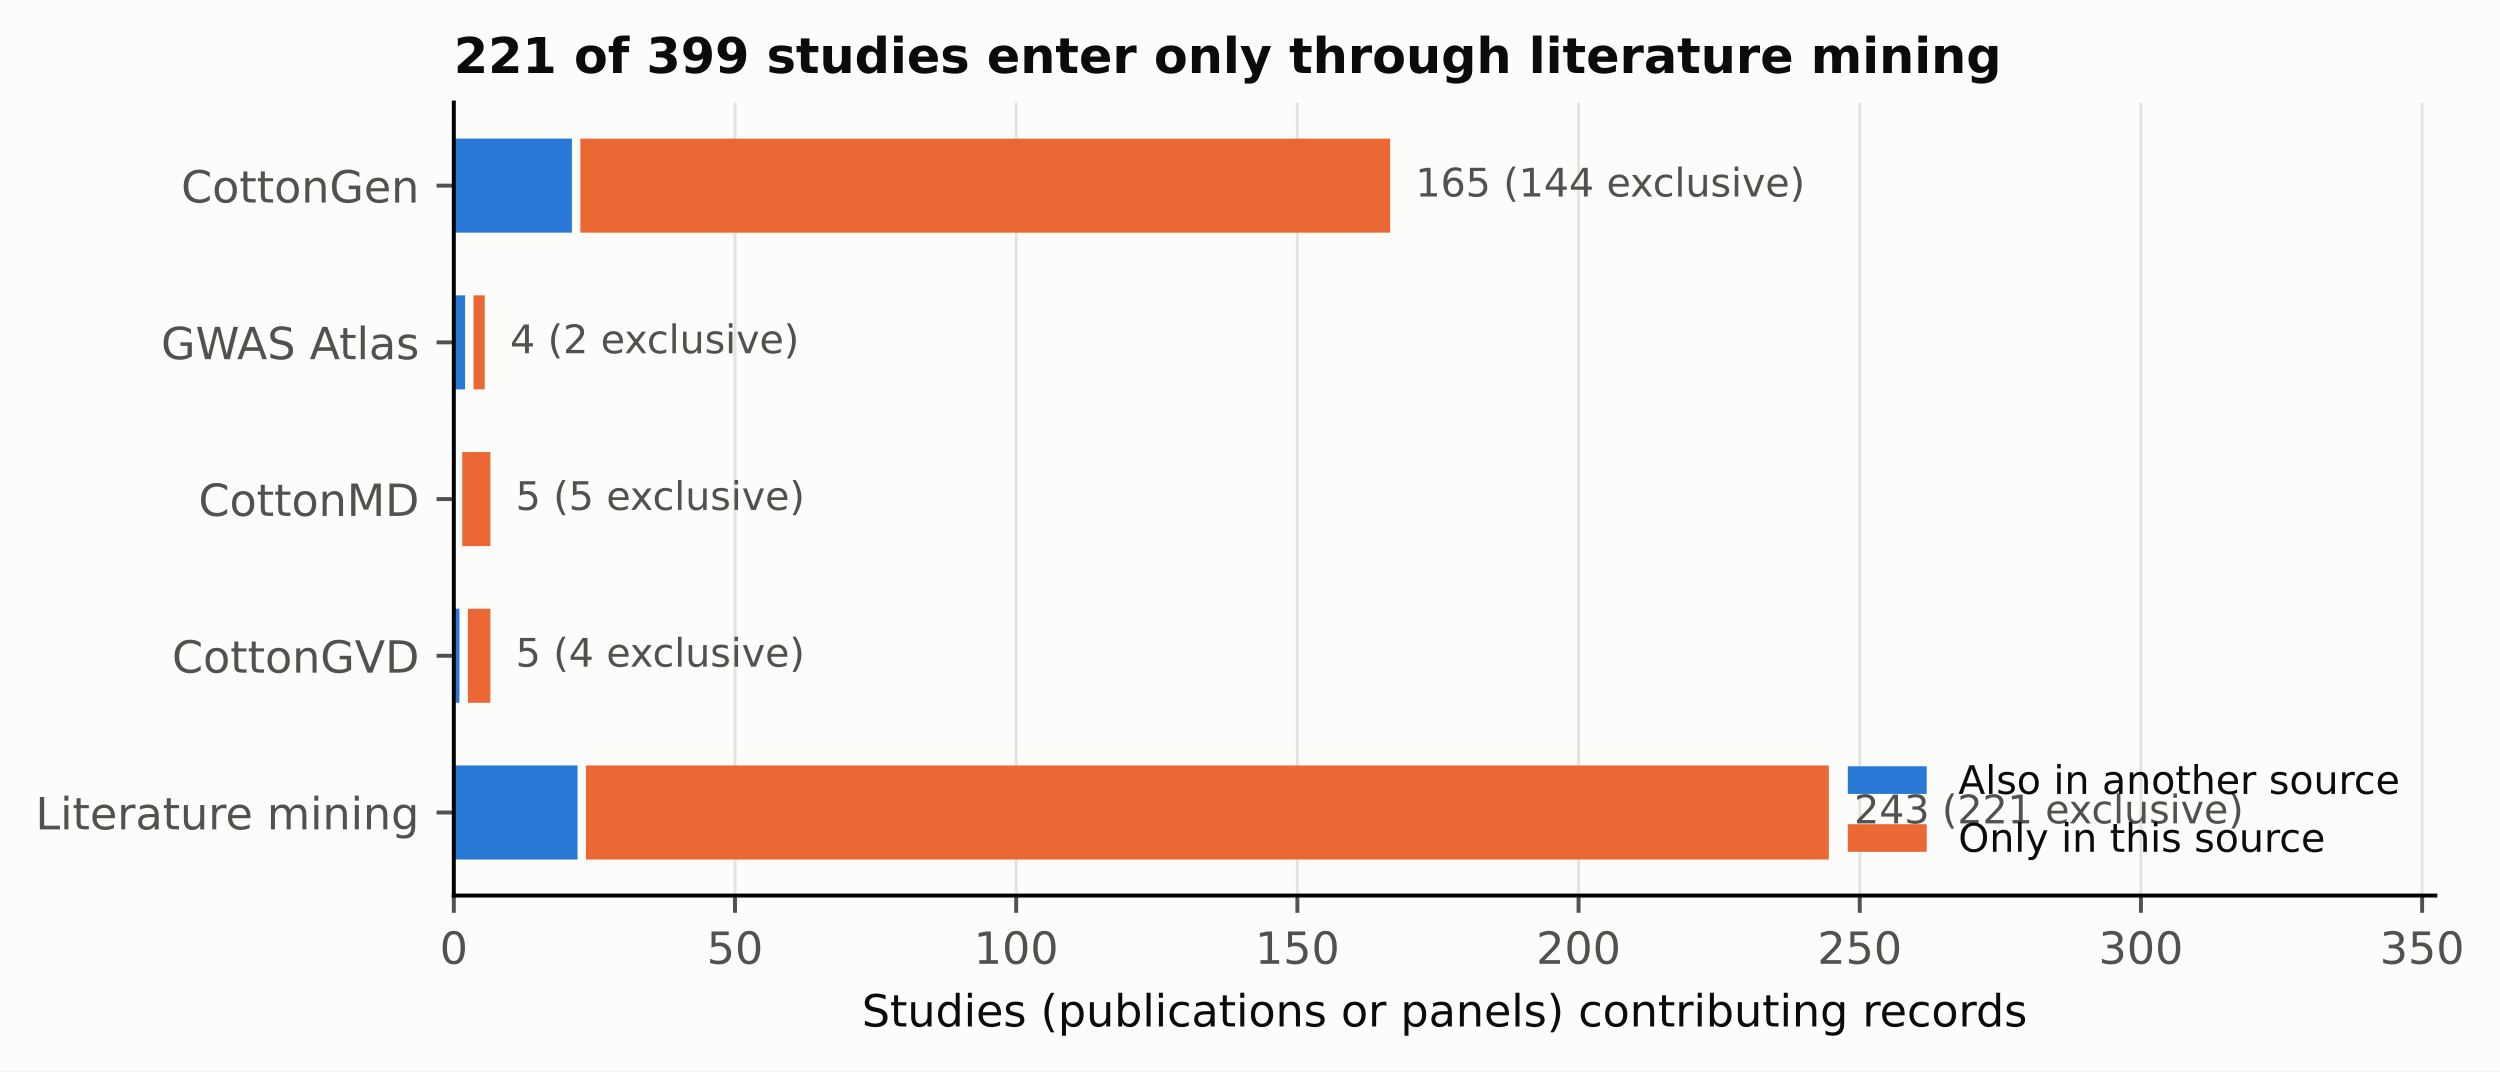
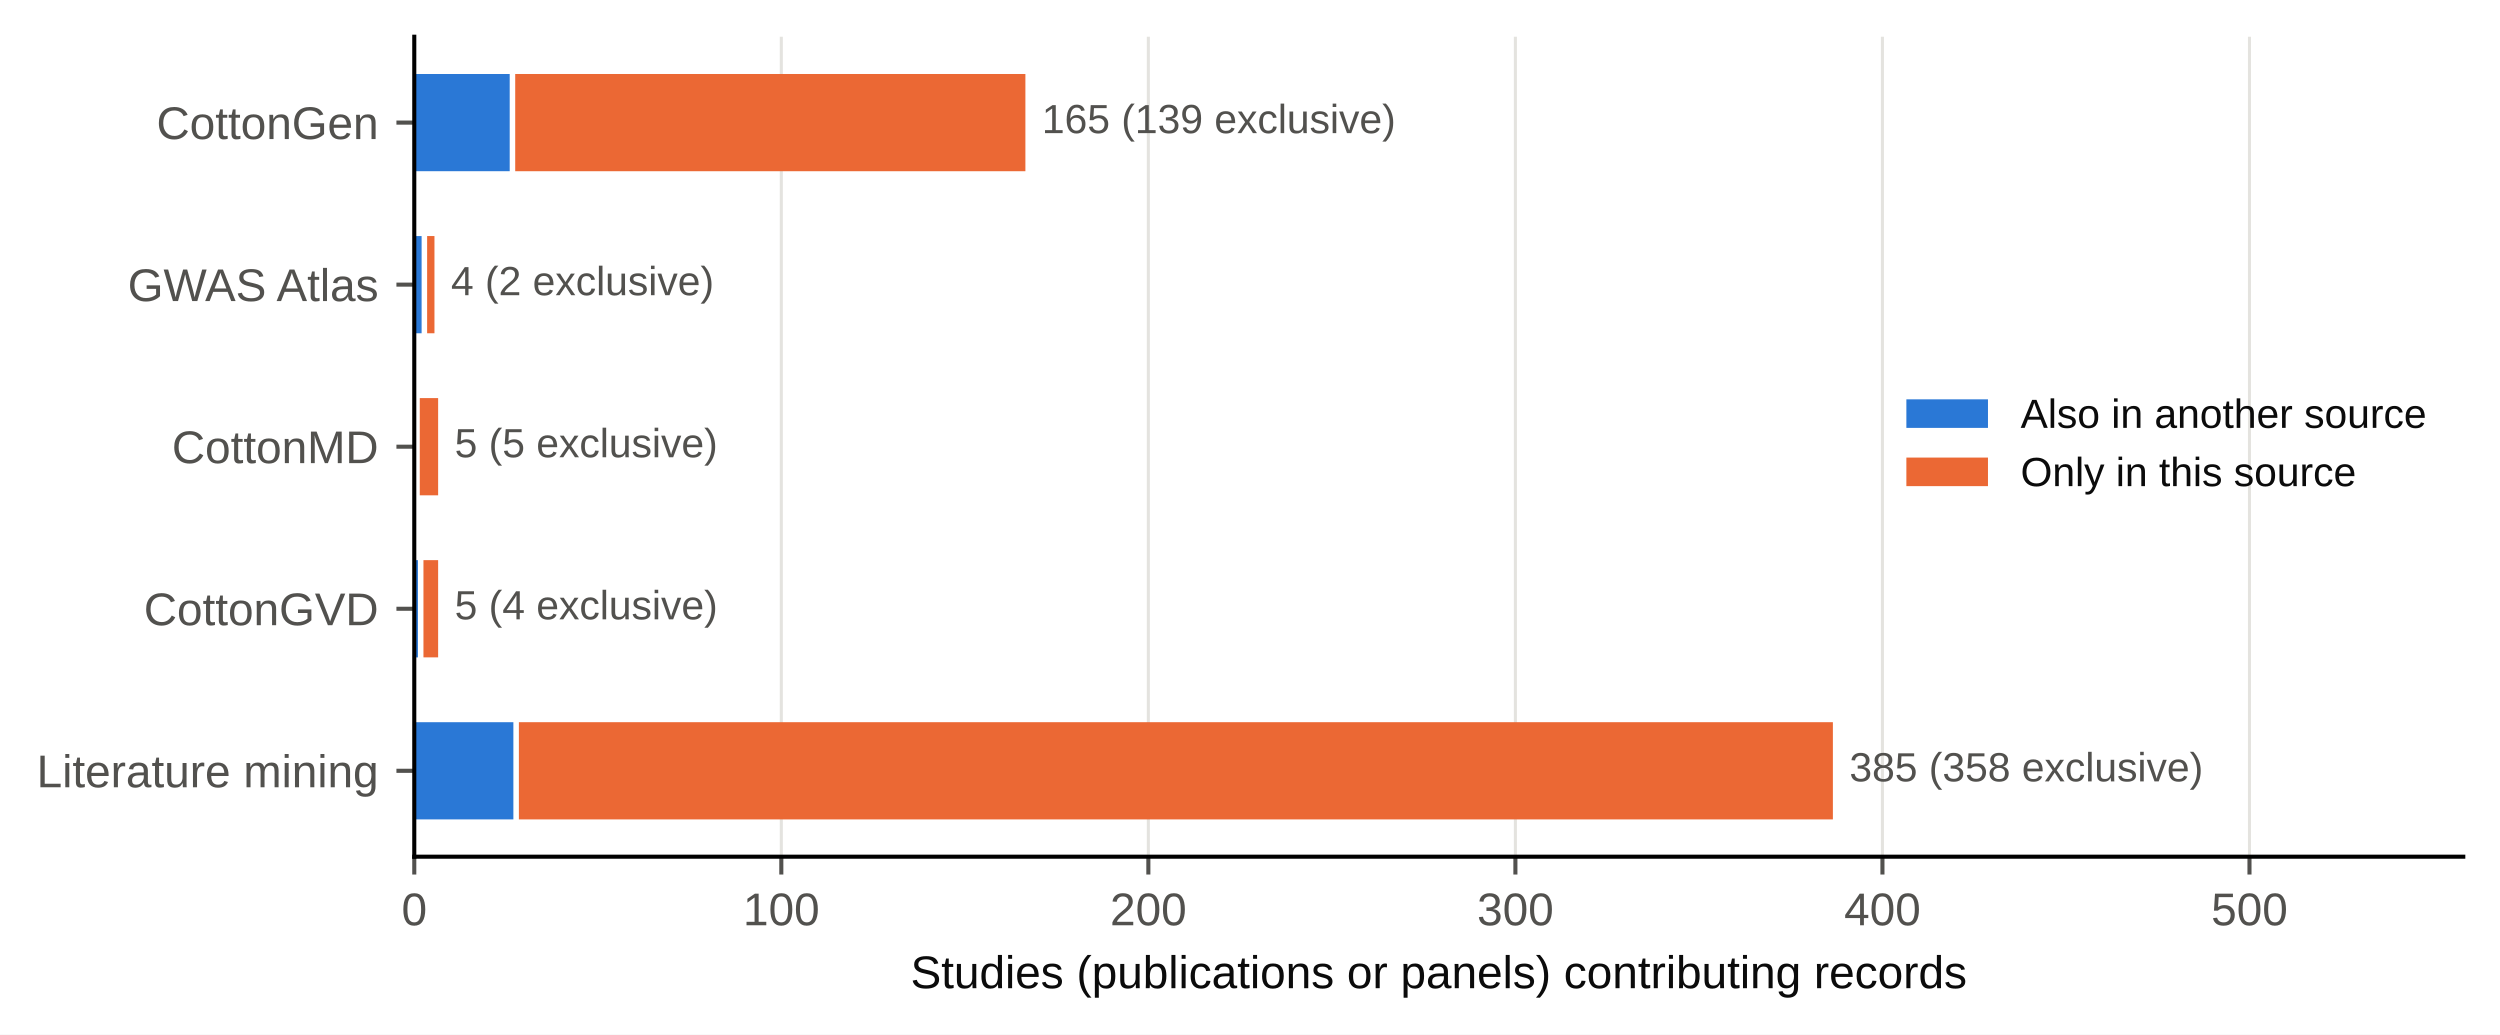
- <svg xmlns="http://www.w3.org/2000/svg" xmlns:xlink="http://www.w3.org/1999/xlink" width="506.882pt" height="217.195pt" viewBox="0 0 506.882 217.195" version="1.1">
+ <svg xmlns="http://www.w3.org/2000/svg" xmlns:xlink="http://www.w3.org/1999/xlink" width="490.189pt" height="202.853pt" viewBox="0 0 490.189 202.853" version="1.1">
  <defs>
    <style type="text/css">*{stroke-linejoin: round; stroke-linecap: butt}</style>
  </defs>
  <g id="figure_1">
    <g id="patch_1">
-       <path d="M 0 217.195  L 506.882 217.195  L 506.882 -0  L 0 -0  z " style="fill: #fcfcfb" />
+       <path d="M 0 202.853  L 490.189 202.853  L 490.189 0  L 0 0  z " style="fill: #ffffff" />
    </g>
    <g id="axes_1">
      <g id="patch_2">
-         <path d="M 92.012 181.574  L 493.772 181.574  L 493.772 20.798  L 92.012 20.798  z " style="fill: #fcfcfb" />
+         <path d="M 81.229 167.976  L 482.989 167.976  L 482.989 7.2  L 81.229 7.2  z " style="fill: #ffffff" />
      </g>
      <g id="matplotlib.axis_1">
        <g id="xtick_1">
          <g id="line2d_1">
-             <path d="M 92.012 181.574  L 92.012 20.798  " clip-path="url(#p2d11bcccf7)" style="fill: none; stroke: #e4e3df; stroke-width: 0.6; stroke-linecap: square" />
+             <path d="M 81.229 167.976  L 81.229 7.2  " clip-path="url(#pc0fa0eb77b)" style="fill: none; stroke: #e4e3df; stroke-width: 0.6; stroke-linecap: square" />
          </g>
          <g id="line2d_2">
            <defs>
-               <path id="m07de851ab5" d="M 0 0  L 0 3.5  " style="stroke: #52514e; stroke-width: 0.8" />
+               <path id="m84d031afb4" d="M 0 0  L 0 3.5  " style="stroke: #52514e; stroke-width: 0.8" />
            </defs>
            <g>
-               <use xlink:href="#m07de851ab5" x="92.012" y="181.574" style="fill: #52514e; stroke: #52514e; stroke-width: 0.8" />
+               <use xlink:href="#m84d031afb4" x="81.229" y="167.976" style="fill: #52514e; stroke: #52514e; stroke-width: 0.8" />
            </g>
          </g>
          <g id="text_1">
-             <text style="font-size: 9px; font-family: 'DejaVu Sans'; text-anchor: middle; fill: #52514e" x="92.012" y="195.413" transform="rotate(-0 92.01203 195.413)">0</text>
+             <text style="font-size: 9px; font-family: 'Arial', 'Helvetica', 'DejaVu Sans'; text-anchor: middle; fill: #52514e" x="81.229" y="181.418" transform="rotate(-0 81.22891 181.418)">0</text>
          </g>
        </g>
        <g id="xtick_2">
          <g id="line2d_3">
-             <path d="M 149.024 181.574  L 149.024 20.798  " clip-path="url(#p2d11bcccf7)" style="fill: none; stroke: #e4e3df; stroke-width: 0.6; stroke-linecap: square" />
+             <path d="M 153.197 167.976  L 153.197 7.2  " clip-path="url(#pc0fa0eb77b)" style="fill: none; stroke: #e4e3df; stroke-width: 0.6; stroke-linecap: square" />
          </g>
          <g id="line2d_4">
            <g>
-               <use xlink:href="#m07de851ab5" x="149.024" y="181.574" style="fill: #52514e; stroke: #52514e; stroke-width: 0.8" />
+               <use xlink:href="#m84d031afb4" x="153.197" y="167.976" style="fill: #52514e; stroke: #52514e; stroke-width: 0.8" />
            </g>
          </g>
          <g id="text_2">
-             <text style="font-size: 9px; font-family: 'DejaVu Sans'; text-anchor: middle; fill: #52514e" x="149.024" y="195.413" transform="rotate(-0 149.0235 195.413)">50</text>
+             <text style="font-size: 9px; font-family: 'Arial', 'Helvetica', 'DejaVu Sans'; text-anchor: middle; fill: #52514e" x="153.197" y="181.418" transform="rotate(-0 153.1967 181.418)">100</text>
          </g>
        </g>
        <g id="xtick_3">
          <g id="line2d_5">
-             <path d="M 206.035 181.574  L 206.035 20.798  " clip-path="url(#p2d11bcccf7)" style="fill: none; stroke: #e4e3df; stroke-width: 0.6; stroke-linecap: square" />
+             <path d="M 225.164 167.976  L 225.164 7.2  " clip-path="url(#pc0fa0eb77b)" style="fill: none; stroke: #e4e3df; stroke-width: 0.6; stroke-linecap: square" />
          </g>
          <g id="line2d_6">
            <g>
-               <use xlink:href="#m07de851ab5" x="206.035" y="181.574" style="fill: #52514e; stroke: #52514e; stroke-width: 0.8" />
+               <use xlink:href="#m84d031afb4" x="225.164" y="167.976" style="fill: #52514e; stroke: #52514e; stroke-width: 0.8" />
            </g>
          </g>
          <g id="text_3">
-             <text style="font-size: 9px; font-family: 'DejaVu Sans'; text-anchor: middle; fill: #52514e" x="206.035" y="195.413" transform="rotate(-0 206.035 195.413)">100</text>
+             <text style="font-size: 9px; font-family: 'Arial', 'Helvetica', 'DejaVu Sans'; text-anchor: middle; fill: #52514e" x="225.164" y="181.418" transform="rotate(-0 225.1644 181.418)">200</text>
          </g>
        </g>
        <g id="xtick_4">
          <g id="line2d_7">
-             <path d="M 263.047 181.574  L 263.047 20.798  " clip-path="url(#p2d11bcccf7)" style="fill: none; stroke: #e4e3df; stroke-width: 0.6; stroke-linecap: square" />
+             <path d="M 297.132 167.976  L 297.132 7.2  " clip-path="url(#pc0fa0eb77b)" style="fill: none; stroke: #e4e3df; stroke-width: 0.6; stroke-linecap: square" />
          </g>
          <g id="line2d_8">
            <g>
-               <use xlink:href="#m07de851ab5" x="263.047" y="181.574" style="fill: #52514e; stroke: #52514e; stroke-width: 0.8" />
+               <use xlink:href="#m84d031afb4" x="297.132" y="167.976" style="fill: #52514e; stroke: #52514e; stroke-width: 0.8" />
            </g>
          </g>
          <g id="text_4">
-             <text style="font-size: 9px; font-family: 'DejaVu Sans'; text-anchor: middle; fill: #52514e" x="263.047" y="195.413" transform="rotate(-0 263.0465 195.413)">150</text>
+             <text style="font-size: 9px; font-family: 'Arial', 'Helvetica', 'DejaVu Sans'; text-anchor: middle; fill: #52514e" x="297.132" y="181.418" transform="rotate(-0 297.1322 181.418)">300</text>
          </g>
        </g>
        <g id="xtick_5">
          <g id="line2d_9">
-             <path d="M 320.058 181.574  L 320.058 20.798  " clip-path="url(#p2d11bcccf7)" style="fill: none; stroke: #e4e3df; stroke-width: 0.6; stroke-linecap: square" />
+             <path d="M 369.1 167.976  L 369.1 7.2  " clip-path="url(#pc0fa0eb77b)" style="fill: none; stroke: #e4e3df; stroke-width: 0.6; stroke-linecap: square" />
          </g>
          <g id="line2d_10">
            <g>
-               <use xlink:href="#m07de851ab5" x="320.058" y="181.574" style="fill: #52514e; stroke: #52514e; stroke-width: 0.8" />
+               <use xlink:href="#m84d031afb4" x="369.1" y="167.976" style="fill: #52514e; stroke: #52514e; stroke-width: 0.8" />
            </g>
          </g>
          <g id="text_5">
-             <text style="font-size: 9px; font-family: 'DejaVu Sans'; text-anchor: middle; fill: #52514e" x="320.058" y="195.413" transform="rotate(-0 320.058 195.413)">200</text>
+             <text style="font-size: 9px; font-family: 'Arial', 'Helvetica', 'DejaVu Sans'; text-anchor: middle; fill: #52514e" x="369.1" y="181.418" transform="rotate(-0 369.0999 181.418)">400</text>
          </g>
        </g>
        <g id="xtick_6">
          <g id="line2d_11">
-             <path d="M 377.07 181.574  L 377.07 20.798  " clip-path="url(#p2d11bcccf7)" style="fill: none; stroke: #e4e3df; stroke-width: 0.6; stroke-linecap: square" />
+             <path d="M 441.068 167.976  L 441.068 7.2  " clip-path="url(#pc0fa0eb77b)" style="fill: none; stroke: #e4e3df; stroke-width: 0.6; stroke-linecap: square" />
          </g>
          <g id="line2d_12">
            <g>
-               <use xlink:href="#m07de851ab5" x="377.07" y="181.574" style="fill: #52514e; stroke: #52514e; stroke-width: 0.8" />
+               <use xlink:href="#m84d031afb4" x="441.068" y="167.976" style="fill: #52514e; stroke: #52514e; stroke-width: 0.8" />
            </g>
          </g>
          <g id="text_6">
-             <text style="font-size: 9px; font-family: 'DejaVu Sans'; text-anchor: middle; fill: #52514e" x="377.07" y="195.413" transform="rotate(-0 377.0695 195.413)">250</text>
-           </g>
-         </g>
-         <g id="xtick_7">
-           <g id="line2d_13">
-             <path d="M 434.081 181.574  L 434.081 20.798  " clip-path="url(#p2d11bcccf7)" style="fill: none; stroke: #e4e3df; stroke-width: 0.6; stroke-linecap: square" />
-           </g>
-           <g id="line2d_14">
-             <g>
-               <use xlink:href="#m07de851ab5" x="434.081" y="181.574" style="fill: #52514e; stroke: #52514e; stroke-width: 0.8" />
-             </g>
-           </g>
-           <g id="text_7">
-             <text style="font-size: 9px; font-family: 'DejaVu Sans'; text-anchor: middle; fill: #52514e" x="434.081" y="195.413" transform="rotate(-0 434.081 195.413)">300</text>
-           </g>
-         </g>
-         <g id="xtick_8">
-           <g id="line2d_15">
-             <path d="M 491.092 181.574  L 491.092 20.798  " clip-path="url(#p2d11bcccf7)" style="fill: none; stroke: #e4e3df; stroke-width: 0.6; stroke-linecap: square" />
-           </g>
-           <g id="line2d_16">
-             <g>
-               <use xlink:href="#m07de851ab5" x="491.092" y="181.574" style="fill: #52514e; stroke: #52514e; stroke-width: 0.8" />
-             </g>
-           </g>
-           <g id="text_8">
-             <text style="font-size: 9px; font-family: 'DejaVu Sans'; text-anchor: middle; fill: #52514e" x="491.092" y="195.413" transform="rotate(-0 491.0925 195.413)">350</text>
-           </g>
-         </g>
-         <g id="text_9">
-           <text style="font-size: 9px; font-family: 'DejaVu Sans'; text-anchor: middle; fill: #0b0b0b" x="292.892" y="208.123" transform="rotate(-0 292.892 208.1233)">Studies (publications or panels) contributing records</text>
+             <text style="font-size: 9px; font-family: 'Arial', 'Helvetica', 'DejaVu Sans'; text-anchor: middle; fill: #52514e" x="441.068" y="181.418" transform="rotate(-0 441.0677 181.418)">500</text>
+           </g>
+         </g>
+         <g id="text_7">
+           <text style="font-size: 9px; font-family: 'Arial', 'Helvetica', 'DejaVu Sans'; text-anchor: middle; fill: #0b0b0b" x="282.109" y="193.758" transform="rotate(-0 282.1089 193.7585)">Studies (publications or panels) contributing records</text>
        </g>
      </g>
      <g id="matplotlib.axis_2">
        <g id="ytick_1">
+           <g id="line2d_13">
+             <defs>
+               <path id="m934729db0d" d="M 0 0  L -3.5 0  " style="stroke: #52514e; stroke-width: 0.8" />
+             </defs>
+             <g>
+               <use xlink:href="#m934729db0d" x="81.229" y="24.04" style="fill: #52514e; stroke: #52514e; stroke-width: 0.8" />
+             </g>
+           </g>
+           <g id="text_8">
+             <text style="font-size: 9px; font-family: 'Arial', 'Helvetica', 'DejaVu Sans'; text-anchor: end; fill: #52514e" x="74.229" y="27.261" transform="rotate(-0 74.22891 27.26119)">CottonGen</text>
+           </g>
+         </g>
+         <g id="ytick_2">
+           <g id="line2d_14">
+             <g>
+               <use xlink:href="#m934729db0d" x="81.229" y="55.814" style="fill: #52514e; stroke: #52514e; stroke-width: 0.8" />
+             </g>
+           </g>
+           <g id="text_9">
+             <text style="font-size: 9px; font-family: 'Arial', 'Helvetica', 'DejaVu Sans'; text-anchor: end; fill: #52514e" x="74.229" y="59.035" transform="rotate(-0 74.22891 59.0351)">GWAS Atlas</text>
+           </g>
+         </g>
+         <g id="ytick_3">
+           <g id="line2d_15">
+             <g>
+               <use xlink:href="#m934729db0d" x="81.229" y="87.588" style="fill: #52514e; stroke: #52514e; stroke-width: 0.8" />
+             </g>
+           </g>
+           <g id="text_10">
+             <text style="font-size: 9px; font-family: 'Arial', 'Helvetica', 'DejaVu Sans'; text-anchor: end; fill: #52514e" x="74.229" y="90.809" transform="rotate(-0 74.22891 90.80902)">CottonMD</text>
+           </g>
+         </g>
+         <g id="ytick_4">
+           <g id="line2d_16">
+             <g>
+               <use xlink:href="#m934729db0d" x="81.229" y="119.362" style="fill: #52514e; stroke: #52514e; stroke-width: 0.8" />
+             </g>
+           </g>
+           <g id="text_11">
+             <text style="font-size: 9px; font-family: 'Arial', 'Helvetica', 'DejaVu Sans'; text-anchor: end; fill: #52514e" x="74.229" y="122.583" transform="rotate(-0 74.22891 122.5829)">CottonGVD</text>
+           </g>
+         </g>
+         <g id="ytick_5">
          <g id="line2d_17">
-             <defs>
-               <path id="maab7eaa53c" d="M 0 0  L -3.5 0  " style="stroke: #52514e; stroke-width: 0.8" />
-             </defs>
-             <g>
-               <use xlink:href="#maab7eaa53c" x="92.012" y="37.639" style="fill: #52514e; stroke: #52514e; stroke-width: 0.8" />
-             </g>
-           </g>
-           <g id="text_10">
-             <text style="font-size: 9px; font-family: 'DejaVu Sans'; text-anchor: end; fill: #52514e" x="85.012" y="41.058" transform="rotate(-0 85.01203 41.05791)">CottonGen</text>
-           </g>
-         </g>
-         <g id="ytick_2">
-           <g id="line2d_18">
-             <g>
-               <use xlink:href="#maab7eaa53c" x="92.012" y="69.413" style="fill: #52514e; stroke: #52514e; stroke-width: 0.8" />
-             </g>
-           </g>
-           <g id="text_11">
-             <text style="font-size: 9px; font-family: 'DejaVu Sans'; text-anchor: end; fill: #52514e" x="85.012" y="72.832" transform="rotate(-0 85.01203 72.83182)">GWAS Atlas</text>
-           </g>
-         </g>
-         <g id="ytick_3">
-           <g id="line2d_19">
-             <g>
-               <use xlink:href="#maab7eaa53c" x="92.012" y="101.186" style="fill: #52514e; stroke: #52514e; stroke-width: 0.8" />
+             <g>
+               <use xlink:href="#m934729db0d" x="81.229" y="151.136" style="fill: #52514e; stroke: #52514e; stroke-width: 0.8" />
            </g>
          </g>
          <g id="text_12">
-             <text style="font-size: 9px; font-family: 'DejaVu Sans'; text-anchor: end; fill: #52514e" x="85.012" y="104.606" transform="rotate(-0 85.01203 104.6057)">CottonMD</text>
-           </g>
-         </g>
-         <g id="ytick_4">
-           <g id="line2d_20">
-             <g>
-               <use xlink:href="#maab7eaa53c" x="92.012" y="132.96" style="fill: #52514e; stroke: #52514e; stroke-width: 0.8" />
-             </g>
-           </g>
-           <g id="text_13">
-             <text style="font-size: 9px; font-family: 'DejaVu Sans'; text-anchor: end; fill: #52514e" x="85.012" y="136.38" transform="rotate(-0 85.01203 136.3796)">CottonGVD</text>
-           </g>
-         </g>
-         <g id="ytick_5">
-           <g id="line2d_21">
-             <g>
-               <use xlink:href="#maab7eaa53c" x="92.012" y="164.734" style="fill: #52514e; stroke: #52514e; stroke-width: 0.8" />
-             </g>
-           </g>
-           <g id="text_14">
-             <text style="font-size: 9px; font-family: 'DejaVu Sans'; text-anchor: end; fill: #52514e" x="85.012" y="168.154" transform="rotate(-0 85.01203 168.1536)">Literature mining</text>
+             <text style="font-size: 9px; font-family: 'Arial', 'Helvetica', 'DejaVu Sans'; text-anchor: end; fill: #52514e" x="74.229" y="154.357" transform="rotate(-0 74.22891 154.3568)">Literature mining</text>
          </g>
        </g>
      </g>
      <g id="patch_3">
-         <path d="M 92.012 47.171  L 115.957 47.171  L 115.957 28.106  L 92.012 28.106  z " clip-path="url(#p2d11bcccf7)" style="fill: #2a78d6" />
+         <path d="M 81.229 33.572  L 99.941 33.572  L 99.941 14.508  L 81.229 14.508  z " clip-path="url(#pc0fa0eb77b)" style="fill: #2a78d6" />
      </g>
      <g id="patch_4">
-         <path d="M 92.012 78.945  L 94.292 78.945  L 94.292 59.88  L 92.012 59.88  z " clip-path="url(#p2d11bcccf7)" style="fill: #2a78d6" />
+         <path d="M 81.229 65.346  L 82.668 65.346  L 82.668 46.282  L 81.229 46.282  z " clip-path="url(#pc0fa0eb77b)" style="fill: #2a78d6" />
      </g>
      <g id="patch_5">
-         <path d="M 92.012 110.719  L 92.012 110.719  L 92.012 91.654  L 92.012 91.654  z " clip-path="url(#p2d11bcccf7)" style="fill: #2a78d6" />
+         <path d="M 81.229 97.12  L 81.229 97.12  L 81.229 78.056  L 81.229 78.056  z " clip-path="url(#pc0fa0eb77b)" style="fill: #2a78d6" />
      </g>
      <g id="patch_6">
-         <path d="M 92.012 142.493  L 93.152 142.493  L 93.152 123.428  L 92.012 123.428  z " clip-path="url(#p2d11bcccf7)" style="fill: #2a78d6" />
+         <path d="M 81.229 128.894  L 81.949 128.894  L 81.949 109.83  L 81.229 109.83  z " clip-path="url(#pc0fa0eb77b)" style="fill: #2a78d6" />
      </g>
      <g id="patch_7">
-         <path d="M 92.012 174.266  L 117.097 174.266  L 117.097 155.202  L 92.012 155.202  z " clip-path="url(#p2d11bcccf7)" style="fill: #2a78d6" />
+         <path d="M 81.229 160.668  L 100.66 160.668  L 100.66 141.604  L 81.229 141.604  z " clip-path="url(#pc0fa0eb77b)" style="fill: #2a78d6" />
      </g>
      <g id="patch_8">
-         <path d="M 117.667 47.171  L 281.86 47.171  L 281.86 28.106  L 117.667 28.106  z " clip-path="url(#p2d11bcccf7)" style="fill: #eb6834" />
+         <path d="M 101.02 33.572  L 201.055 33.572  L 201.055 14.508  L 101.02 14.508  z " clip-path="url(#pc0fa0eb77b)" style="fill: #eb6834" />
      </g>
      <g id="patch_9">
-         <path d="M 96.003 78.945  L 98.283 78.945  L 98.283 59.88  L 96.003 59.88  z " clip-path="url(#p2d11bcccf7)" style="fill: #eb6834" />
+         <path d="M 83.748 65.346  L 85.187 65.346  L 85.187 46.282  L 83.748 46.282  z " clip-path="url(#pc0fa0eb77b)" style="fill: #eb6834" />
      </g>
      <g id="patch_10">
-         <path d="M 93.722 110.719  L 99.424 110.719  L 99.424 91.654  L 93.722 91.654  z " clip-path="url(#p2d11bcccf7)" style="fill: #eb6834" />
+         <path d="M 82.308 97.12  L 85.907 97.12  L 85.907 78.056  L 82.308 78.056  z " clip-path="url(#pc0fa0eb77b)" style="fill: #eb6834" />
      </g>
      <g id="patch_11">
-         <path d="M 94.863 142.493  L 99.424 142.493  L 99.424 123.428  L 94.863 123.428  z " clip-path="url(#p2d11bcccf7)" style="fill: #eb6834" />
+         <path d="M 83.028 128.894  L 85.907 128.894  L 85.907 109.83  L 83.028 109.83  z " clip-path="url(#pc0fa0eb77b)" style="fill: #eb6834" />
      </g>
      <g id="patch_12">
-         <path d="M 118.807 174.266  L 370.798 174.266  L 370.798 155.202  L 118.807 155.202  z " clip-path="url(#p2d11bcccf7)" style="fill: #eb6834" />
+         <path d="M 101.74 160.668  L 359.384 160.668  L 359.384 141.604  L 101.74 141.604  z " clip-path="url(#pc0fa0eb77b)" style="fill: #eb6834" />
      </g>
      <g id="patch_13">
-         <path d="M 92.012 181.574  L 92.012 20.798  " style="fill: none; stroke: #000000; stroke-width: 0.8; stroke-linejoin: miter; stroke-linecap: square" />
+         <path d="M 81.229 167.976  L 81.229 7.2  " style="fill: none; stroke: #000000; stroke-width: 0.8; stroke-linejoin: miter; stroke-linecap: square" />
      </g>
      <g id="patch_14">
-         <path d="M 92.012 181.574  L 493.772 181.574  " style="fill: none; stroke: #000000; stroke-width: 0.8; stroke-linejoin: miter; stroke-linecap: square" />
+         <path d="M 81.229 167.976  L 482.989 167.976  " style="fill: none; stroke: #000000; stroke-width: 0.8; stroke-linejoin: miter; stroke-linecap: square" />
+       </g>
+       <g id="text_13">
+         <text style="font-size: 8px; font-family: 'Arial', 'Helvetica', 'DejaVu Sans'; text-anchor: start; fill: #52514e" x="204.294" y="26.11" transform="rotate(-0 204.2938 26.11017)">165  (139 exclusive)</text>
+       </g>
+       <g id="text_14">
+         <text style="font-size: 8px; font-family: 'Arial', 'Helvetica', 'DejaVu Sans'; text-anchor: start; fill: #52514e" x="88.426" y="57.884" transform="rotate(-0 88.42568 57.88409)">4  (2 exclusive)</text>
      </g>
      <g id="text_15">
-         <text style="font-size: 8px; font-family: 'DejaVu Sans'; text-anchor: start; fill: #52514e" x="286.991" y="39.846" transform="rotate(-0 286.9913 39.84611)">165  (144 exclusive)</text>
+         <text style="font-size: 8px; font-family: 'Arial', 'Helvetica', 'DejaVu Sans'; text-anchor: start; fill: #52514e" x="89.145" y="89.658" transform="rotate(-0 89.14536 89.658)">5  (5 exclusive)</text>
      </g>
      <g id="text_16">
-         <text style="font-size: 8px; font-family: 'DejaVu Sans'; text-anchor: start; fill: #52514e" x="103.414" y="71.62" transform="rotate(-0 103.4143 71.62002)">4  (2 exclusive)</text>
+         <text style="font-size: 8px; font-family: 'Arial', 'Helvetica', 'DejaVu Sans'; text-anchor: start; fill: #52514e" x="89.145" y="121.432" transform="rotate(-0 89.14536 121.4319)">5  (4 exclusive)</text>
      </g>
      <g id="text_17">
-         <text style="font-size: 8px; font-family: 'DejaVu Sans'; text-anchor: start; fill: #52514e" x="104.555" y="103.394" transform="rotate(-0 104.5546 103.3939)">5  (5 exclusive)</text>
-       </g>
-       <g id="text_18">
-         <text style="font-size: 8px; font-family: 'DejaVu Sans'; text-anchor: start; fill: #52514e" x="104.555" y="135.168" transform="rotate(-0 104.5546 135.1679)">5  (4 exclusive)</text>
-       </g>
-       <g id="text_19">
-         <text style="font-size: 8px; font-family: 'DejaVu Sans'; text-anchor: start; fill: #52514e" x="375.929" y="166.942" transform="rotate(-0 375.9293 166.9418)">243  (221 exclusive)</text>
-       </g>
-       <g id="text_20">
-         <text style="font-weight: 700; font-size: 10px; font-family: 'DejaVu Sans'; text-anchor: start; fill: #0b0b0b" x="92.012" y="14.798" transform="rotate(-0 92.01203 14.79844)">221 of 399 studies enter only through literature mining</text>
+         <text style="font-size: 8px; font-family: 'Arial', 'Helvetica', 'DejaVu Sans'; text-anchor: start; fill: #52514e" x="362.623" y="153.206" transform="rotate(-0 362.6228 153.2058)">385  (358 exclusive)</text>
      </g>
      <g id="legend_1">
        <g id="patch_15">
-           <path d="M 374.647 160.968  L 390.647 160.968  L 390.647 155.368  L 374.647 155.368  z " style="fill: #2a78d6" />
-         </g>
-         <g id="text_21">
-           <text style="font-size: 8px; font-family: 'DejaVu Sans'; text-anchor: start; fill: #0b0b0b" x="397.047" y="160.968" transform="rotate(-0 397.047 160.9682)">Also in another source</text>
+           <path d="M 373.793 83.9  L 389.793 83.9  L 389.793 78.3  L 373.793 78.3  z " style="fill: #2a78d6" />
+         </g>
+         <g id="text_18">
+           <text style="font-size: 8px; font-family: 'Arial', 'Helvetica', 'DejaVu Sans'; text-anchor: start; fill: #0b0b0b" x="396.193" y="83.9" transform="rotate(-0 396.1927 83.89987)">Also in another source</text>
        </g>
        <g id="patch_16">
-           <path d="M 374.647 172.711  L 390.647 172.711  L 390.647 167.111  L 374.647 167.111  z " style="fill: #eb6834" />
-         </g>
-         <g id="text_22">
-           <text style="font-size: 8px; font-family: 'DejaVu Sans'; text-anchor: start; fill: #0b0b0b" x="397.047" y="172.711" transform="rotate(-0 397.047 172.7107)">Only in this source</text>
+           <path d="M 373.793 95.319  L 389.793 95.319  L 389.793 89.719  L 373.793 89.719  z " style="fill: #eb6834" />
+         </g>
+         <g id="text_19">
+           <text style="font-size: 8px; font-family: 'Arial', 'Helvetica', 'DejaVu Sans'; text-anchor: start; fill: #0b0b0b" x="396.193" y="95.319" transform="rotate(-0 396.1927 95.31862)">Only in this source</text>
        </g>
      </g>
    </g>
  </g>
  <defs>
-     <clipPath id="p2d11bcccf7">
-       <rect x="92.012" y="20.798" width="401.76" height="160.776" />
+     <clipPath id="pc0fa0eb77b">
+       <rect x="81.229" y="7.2" width="401.76" height="160.776" />
    </clipPath>
  </defs>
</svg>
